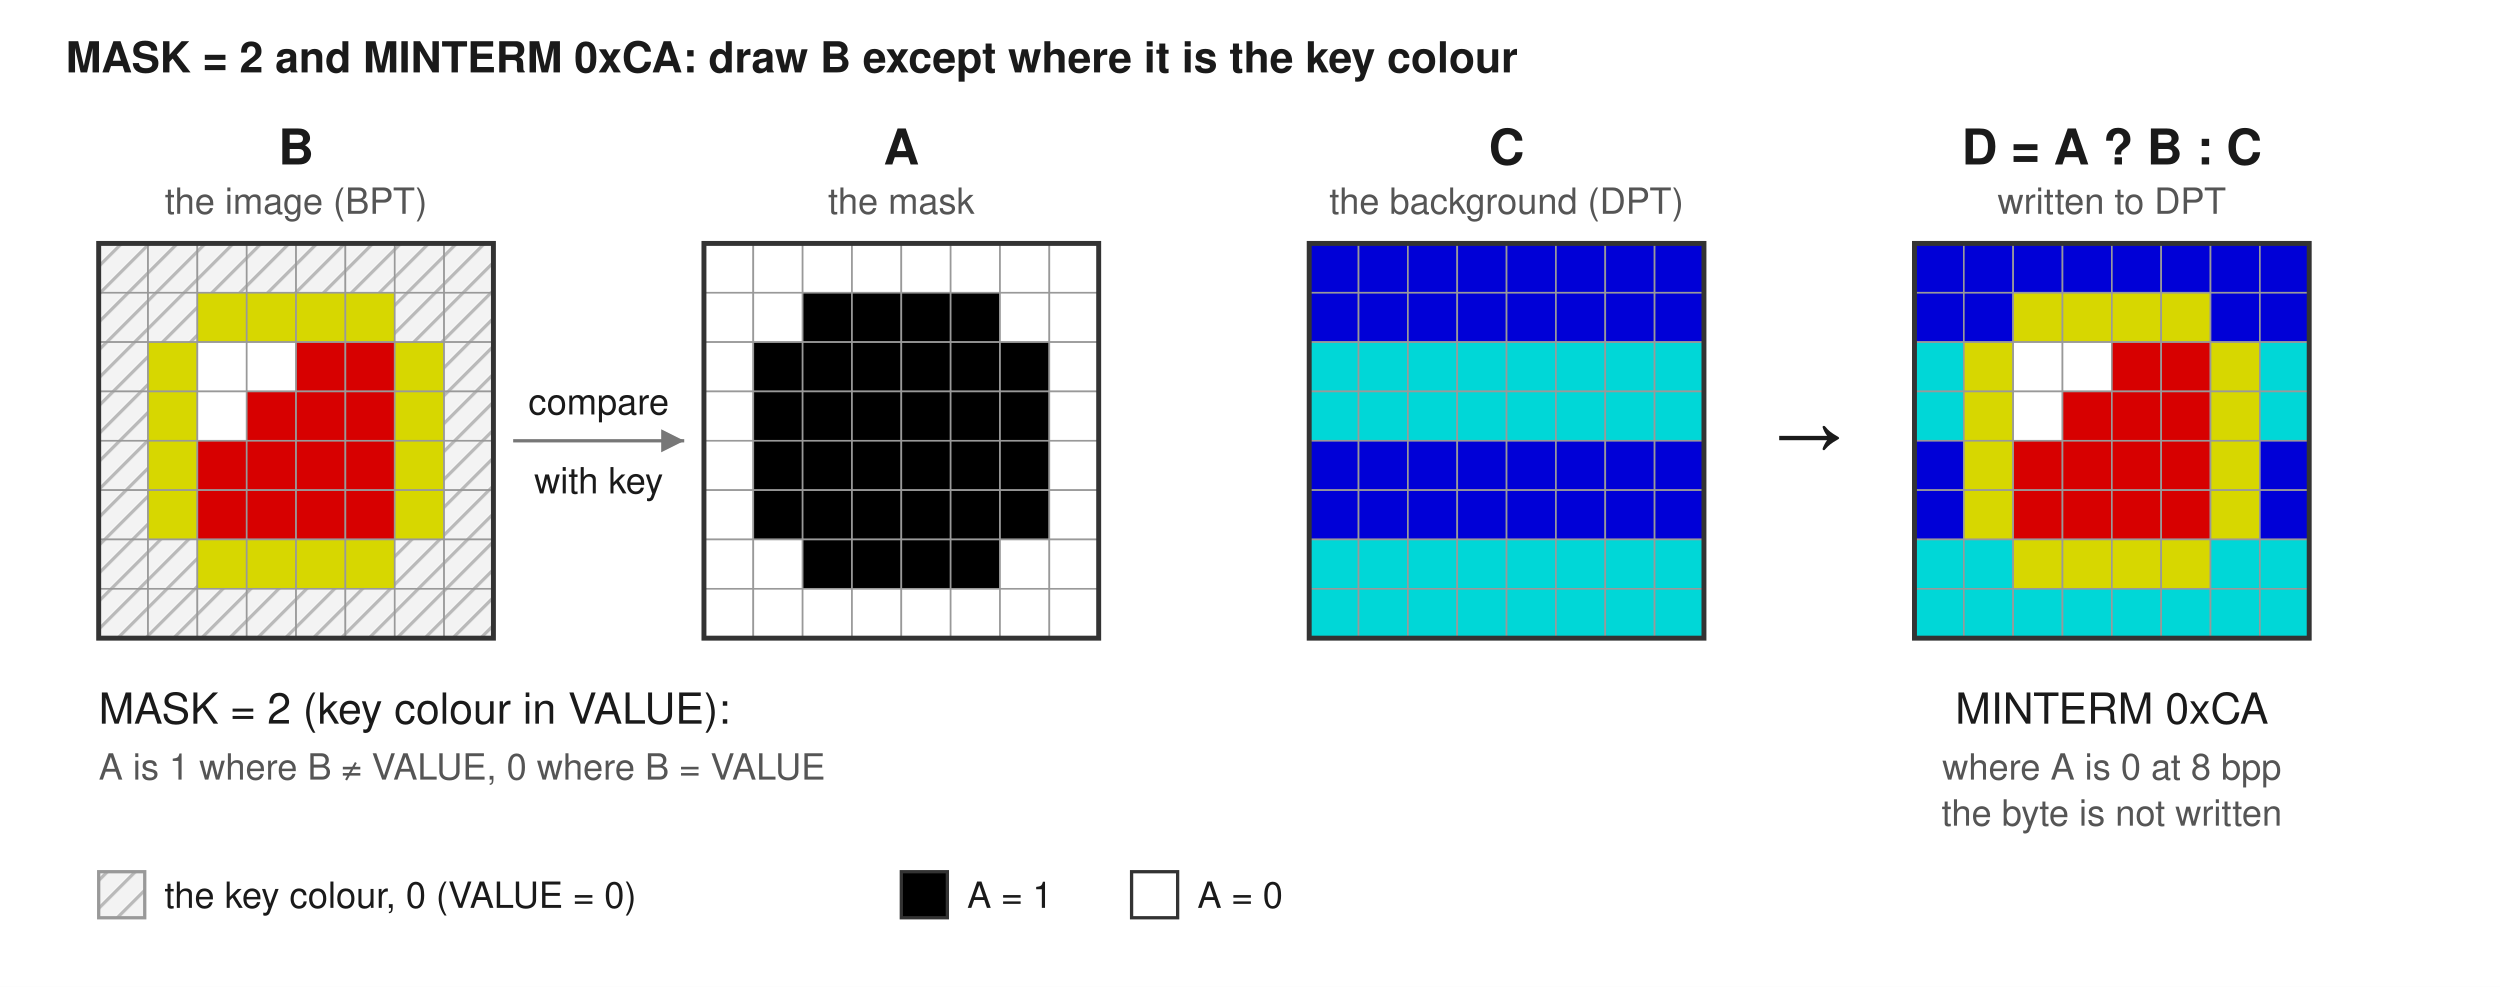
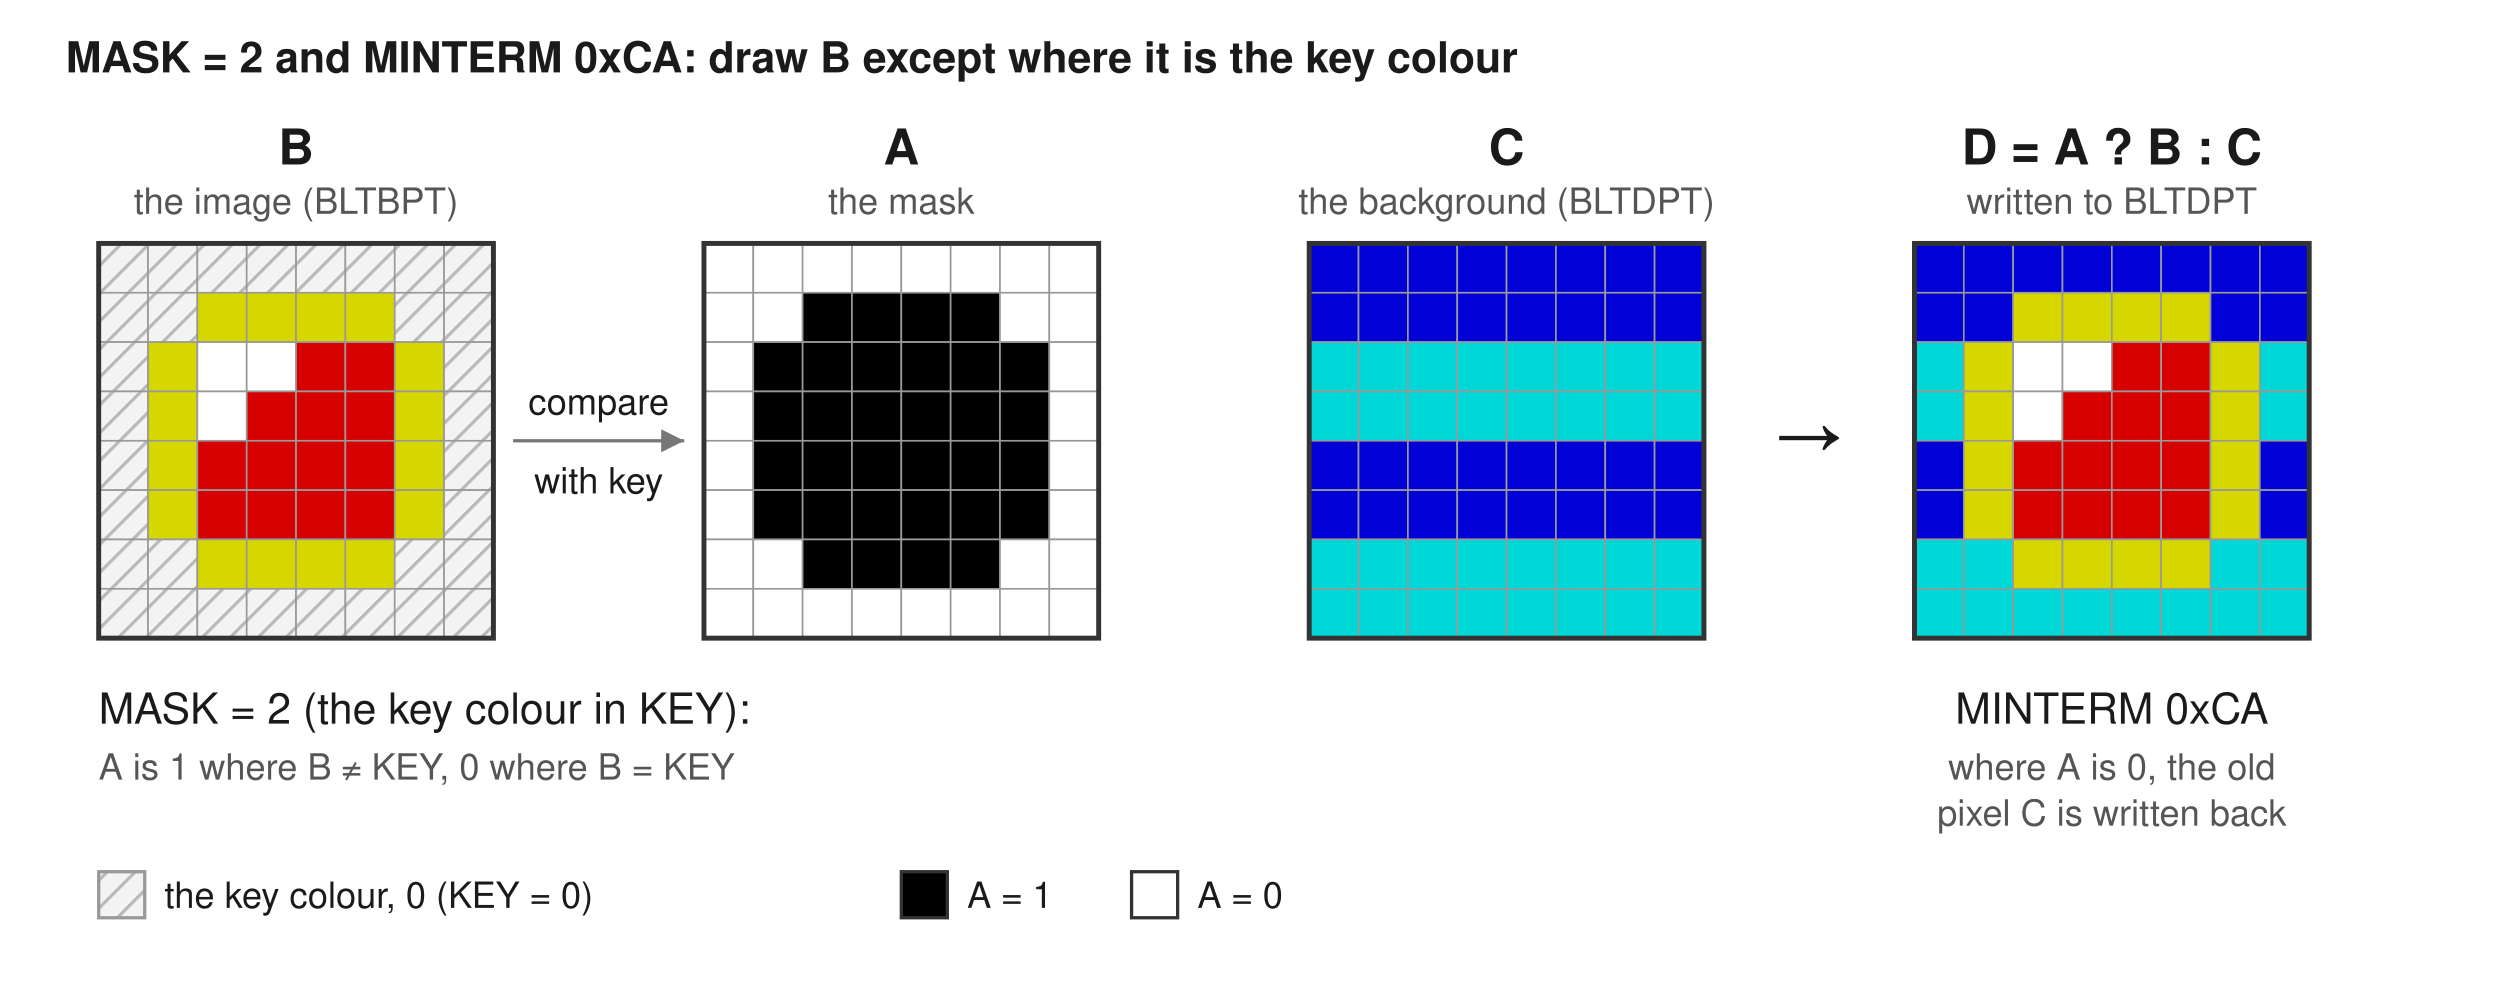
<svg xmlns="http://www.w3.org/2000/svg" width="760" height="300" viewBox="0 0 760 300" font-family="Helvetica, Arial, sans-serif" font-size="13">
  <defs>
    <marker id="ah" viewBox="0 0 10 10" refX="10" refY="5" markerWidth="7" markerHeight="7" orient="auto">
      <path d="M0,0 L10,5 L0,10 z" fill="#777" />
    </marker>
    <marker id="ahs" viewBox="0 0 10 10" refX="0" refY="5" markerWidth="7" markerHeight="7" orient="auto">
      <path d="M10,0 L0,5 L10,10 z" fill="#777" />
    </marker>
    <pattern id="hatch" width="6" height="6" patternUnits="userSpaceOnUse" patternTransform="rotate(45)">
      <rect width="6" height="6" fill="#f3f3f3" />
      <line x1="0" y1="0" x2="0" y2="6" stroke="#bbbbbb" stroke-width="2" />
    </pattern>
  </defs>
  <rect width="760" height="300" fill="#ffffff" />
  <text x="20" y="22" font-size="13" text-anchor="start" fill="#1a1a1a" font-weight="bold">MASK = 2 and MINTERM 0xCA: draw B except where it is the key colour</text>
  <rect x="30" y="74" width="15" height="15" fill="url(#hatch)" stroke="#999" stroke-width="0.5" />
  <rect x="45" y="74" width="15" height="15" fill="url(#hatch)" stroke="#999" stroke-width="0.5" />
  <rect x="60" y="74" width="15" height="15" fill="url(#hatch)" stroke="#999" stroke-width="0.5" />
  <rect x="75" y="74" width="15" height="15" fill="url(#hatch)" stroke="#999" stroke-width="0.5" />
  <rect x="90" y="74" width="15" height="15" fill="url(#hatch)" stroke="#999" stroke-width="0.5" />
  <rect x="105" y="74" width="15" height="15" fill="url(#hatch)" stroke="#999" stroke-width="0.5" />
  <rect x="120" y="74" width="15" height="15" fill="url(#hatch)" stroke="#999" stroke-width="0.5" />
  <rect x="135" y="74" width="15" height="15" fill="url(#hatch)" stroke="#999" stroke-width="0.5" />
  <rect x="30" y="89" width="15" height="15" fill="url(#hatch)" stroke="#999" stroke-width="0.5" />
  <rect x="45" y="89" width="15" height="15" fill="url(#hatch)" stroke="#999" stroke-width="0.5" />
  <rect x="60" y="89" width="15" height="15" fill="#d7d700" stroke="#999" stroke-width="0.5" />
  <rect x="75" y="89" width="15" height="15" fill="#d7d700" stroke="#999" stroke-width="0.5" />
  <rect x="90" y="89" width="15" height="15" fill="#d7d700" stroke="#999" stroke-width="0.5" />
  <rect x="105" y="89" width="15" height="15" fill="#d7d700" stroke="#999" stroke-width="0.5" />
  <rect x="120" y="89" width="15" height="15" fill="url(#hatch)" stroke="#999" stroke-width="0.5" />
  <rect x="135" y="89" width="15" height="15" fill="url(#hatch)" stroke="#999" stroke-width="0.5" />
  <rect x="30" y="104" width="15" height="15" fill="url(#hatch)" stroke="#999" stroke-width="0.5" />
  <rect x="45" y="104" width="15" height="15" fill="#d7d700" stroke="#999" stroke-width="0.5" />
  <rect x="60" y="104" width="15" height="15" fill="#ffffff" stroke="#999" stroke-width="0.5" />
  <rect x="75" y="104" width="15" height="15" fill="#ffffff" stroke="#999" stroke-width="0.5" />
  <rect x="90" y="104" width="15" height="15" fill="#d70000" stroke="#999" stroke-width="0.5" />
  <rect x="105" y="104" width="15" height="15" fill="#d70000" stroke="#999" stroke-width="0.5" />
  <rect x="120" y="104" width="15" height="15" fill="#d7d700" stroke="#999" stroke-width="0.5" />
  <rect x="135" y="104" width="15" height="15" fill="url(#hatch)" stroke="#999" stroke-width="0.5" />
  <rect x="30" y="119" width="15" height="15" fill="url(#hatch)" stroke="#999" stroke-width="0.5" />
  <rect x="45" y="119" width="15" height="15" fill="#d7d700" stroke="#999" stroke-width="0.5" />
  <rect x="60" y="119" width="15" height="15" fill="#ffffff" stroke="#999" stroke-width="0.5" />
  <rect x="75" y="119" width="15" height="15" fill="#d70000" stroke="#999" stroke-width="0.5" />
  <rect x="90" y="119" width="15" height="15" fill="#d70000" stroke="#999" stroke-width="0.5" />
  <rect x="105" y="119" width="15" height="15" fill="#d70000" stroke="#999" stroke-width="0.5" />
  <rect x="120" y="119" width="15" height="15" fill="#d7d700" stroke="#999" stroke-width="0.5" />
  <rect x="135" y="119" width="15" height="15" fill="url(#hatch)" stroke="#999" stroke-width="0.5" />
  <rect x="30" y="134" width="15" height="15" fill="url(#hatch)" stroke="#999" stroke-width="0.5" />
  <rect x="45" y="134" width="15" height="15" fill="#d7d700" stroke="#999" stroke-width="0.5" />
  <rect x="60" y="134" width="15" height="15" fill="#d70000" stroke="#999" stroke-width="0.5" />
  <rect x="75" y="134" width="15" height="15" fill="#d70000" stroke="#999" stroke-width="0.5" />
  <rect x="90" y="134" width="15" height="15" fill="#d70000" stroke="#999" stroke-width="0.5" />
  <rect x="105" y="134" width="15" height="15" fill="#d70000" stroke="#999" stroke-width="0.5" />
  <rect x="120" y="134" width="15" height="15" fill="#d7d700" stroke="#999" stroke-width="0.5" />
  <rect x="135" y="134" width="15" height="15" fill="url(#hatch)" stroke="#999" stroke-width="0.5" />
  <rect x="30" y="149" width="15" height="15" fill="url(#hatch)" stroke="#999" stroke-width="0.5" />
  <rect x="45" y="149" width="15" height="15" fill="#d7d700" stroke="#999" stroke-width="0.5" />
  <rect x="60" y="149" width="15" height="15" fill="#d70000" stroke="#999" stroke-width="0.5" />
  <rect x="75" y="149" width="15" height="15" fill="#d70000" stroke="#999" stroke-width="0.5" />
  <rect x="90" y="149" width="15" height="15" fill="#d70000" stroke="#999" stroke-width="0.5" />
  <rect x="105" y="149" width="15" height="15" fill="#d70000" stroke="#999" stroke-width="0.5" />
  <rect x="120" y="149" width="15" height="15" fill="#d7d700" stroke="#999" stroke-width="0.5" />
  <rect x="135" y="149" width="15" height="15" fill="url(#hatch)" stroke="#999" stroke-width="0.5" />
  <rect x="30" y="164" width="15" height="15" fill="url(#hatch)" stroke="#999" stroke-width="0.5" />
  <rect x="45" y="164" width="15" height="15" fill="url(#hatch)" stroke="#999" stroke-width="0.5" />
  <rect x="60" y="164" width="15" height="15" fill="#d7d700" stroke="#999" stroke-width="0.5" />
  <rect x="75" y="164" width="15" height="15" fill="#d7d700" stroke="#999" stroke-width="0.5" />
  <rect x="90" y="164" width="15" height="15" fill="#d7d700" stroke="#999" stroke-width="0.5" />
  <rect x="105" y="164" width="15" height="15" fill="#d7d700" stroke="#999" stroke-width="0.5" />
  <rect x="120" y="164" width="15" height="15" fill="url(#hatch)" stroke="#999" stroke-width="0.5" />
  <rect x="135" y="164" width="15" height="15" fill="url(#hatch)" stroke="#999" stroke-width="0.5" />
  <rect x="30" y="179" width="15" height="15" fill="url(#hatch)" stroke="#999" stroke-width="0.5" />
  <rect x="45" y="179" width="15" height="15" fill="url(#hatch)" stroke="#999" stroke-width="0.5" />
  <rect x="60" y="179" width="15" height="15" fill="url(#hatch)" stroke="#999" stroke-width="0.5" />
  <rect x="75" y="179" width="15" height="15" fill="url(#hatch)" stroke="#999" stroke-width="0.5" />
  <rect x="90" y="179" width="15" height="15" fill="url(#hatch)" stroke="#999" stroke-width="0.5" />
  <rect x="105" y="179" width="15" height="15" fill="url(#hatch)" stroke="#999" stroke-width="0.5" />
  <rect x="120" y="179" width="15" height="15" fill="url(#hatch)" stroke="#999" stroke-width="0.5" />
  <rect x="135" y="179" width="15" height="15" fill="url(#hatch)" stroke="#999" stroke-width="0.5" />
  <rect x="30" y="74" width="120" height="120" fill="none" stroke="#333" stroke-width="1.5" />
  <rect x="214" y="74" width="15" height="15" fill="#ffffff" stroke="#999" stroke-width="0.5" />
  <rect x="229" y="74" width="15" height="15" fill="#ffffff" stroke="#999" stroke-width="0.5" />
  <rect x="244" y="74" width="15" height="15" fill="#ffffff" stroke="#999" stroke-width="0.5" />
  <rect x="259" y="74" width="15" height="15" fill="#ffffff" stroke="#999" stroke-width="0.5" />
  <rect x="274" y="74" width="15" height="15" fill="#ffffff" stroke="#999" stroke-width="0.5" />
  <rect x="289" y="74" width="15" height="15" fill="#ffffff" stroke="#999" stroke-width="0.5" />
  <rect x="304" y="74" width="15" height="15" fill="#ffffff" stroke="#999" stroke-width="0.5" />
  <rect x="319" y="74" width="15" height="15" fill="#ffffff" stroke="#999" stroke-width="0.5" />
  <rect x="214" y="89" width="15" height="15" fill="#ffffff" stroke="#999" stroke-width="0.5" />
  <rect x="229" y="89" width="15" height="15" fill="#ffffff" stroke="#999" stroke-width="0.5" />
  <rect x="244" y="89" width="15" height="15" fill="#000000" stroke="#999" stroke-width="0.5" />
  <rect x="259" y="89" width="15" height="15" fill="#000000" stroke="#999" stroke-width="0.5" />
  <rect x="274" y="89" width="15" height="15" fill="#000000" stroke="#999" stroke-width="0.5" />
  <rect x="289" y="89" width="15" height="15" fill="#000000" stroke="#999" stroke-width="0.5" />
  <rect x="304" y="89" width="15" height="15" fill="#ffffff" stroke="#999" stroke-width="0.5" />
  <rect x="319" y="89" width="15" height="15" fill="#ffffff" stroke="#999" stroke-width="0.5" />
  <rect x="214" y="104" width="15" height="15" fill="#ffffff" stroke="#999" stroke-width="0.5" />
  <rect x="229" y="104" width="15" height="15" fill="#000000" stroke="#999" stroke-width="0.5" />
  <rect x="244" y="104" width="15" height="15" fill="#000000" stroke="#999" stroke-width="0.5" />
  <rect x="259" y="104" width="15" height="15" fill="#000000" stroke="#999" stroke-width="0.5" />
  <rect x="274" y="104" width="15" height="15" fill="#000000" stroke="#999" stroke-width="0.5" />
  <rect x="289" y="104" width="15" height="15" fill="#000000" stroke="#999" stroke-width="0.5" />
  <rect x="304" y="104" width="15" height="15" fill="#000000" stroke="#999" stroke-width="0.5" />
  <rect x="319" y="104" width="15" height="15" fill="#ffffff" stroke="#999" stroke-width="0.5" />
  <rect x="214" y="119" width="15" height="15" fill="#ffffff" stroke="#999" stroke-width="0.5" />
  <rect x="229" y="119" width="15" height="15" fill="#000000" stroke="#999" stroke-width="0.5" />
  <rect x="244" y="119" width="15" height="15" fill="#000000" stroke="#999" stroke-width="0.5" />
  <rect x="259" y="119" width="15" height="15" fill="#000000" stroke="#999" stroke-width="0.5" />
  <rect x="274" y="119" width="15" height="15" fill="#000000" stroke="#999" stroke-width="0.5" />
  <rect x="289" y="119" width="15" height="15" fill="#000000" stroke="#999" stroke-width="0.5" />
  <rect x="304" y="119" width="15" height="15" fill="#000000" stroke="#999" stroke-width="0.5" />
  <rect x="319" y="119" width="15" height="15" fill="#ffffff" stroke="#999" stroke-width="0.5" />
  <rect x="214" y="134" width="15" height="15" fill="#ffffff" stroke="#999" stroke-width="0.5" />
  <rect x="229" y="134" width="15" height="15" fill="#000000" stroke="#999" stroke-width="0.5" />
  <rect x="244" y="134" width="15" height="15" fill="#000000" stroke="#999" stroke-width="0.5" />
  <rect x="259" y="134" width="15" height="15" fill="#000000" stroke="#999" stroke-width="0.5" />
  <rect x="274" y="134" width="15" height="15" fill="#000000" stroke="#999" stroke-width="0.5" />
  <rect x="289" y="134" width="15" height="15" fill="#000000" stroke="#999" stroke-width="0.5" />
  <rect x="304" y="134" width="15" height="15" fill="#000000" stroke="#999" stroke-width="0.5" />
  <rect x="319" y="134" width="15" height="15" fill="#ffffff" stroke="#999" stroke-width="0.5" />
  <rect x="214" y="149" width="15" height="15" fill="#ffffff" stroke="#999" stroke-width="0.5" />
  <rect x="229" y="149" width="15" height="15" fill="#000000" stroke="#999" stroke-width="0.5" />
  <rect x="244" y="149" width="15" height="15" fill="#000000" stroke="#999" stroke-width="0.5" />
  <rect x="259" y="149" width="15" height="15" fill="#000000" stroke="#999" stroke-width="0.5" />
  <rect x="274" y="149" width="15" height="15" fill="#000000" stroke="#999" stroke-width="0.5" />
  <rect x="289" y="149" width="15" height="15" fill="#000000" stroke="#999" stroke-width="0.5" />
  <rect x="304" y="149" width="15" height="15" fill="#000000" stroke="#999" stroke-width="0.5" />
  <rect x="319" y="149" width="15" height="15" fill="#ffffff" stroke="#999" stroke-width="0.5" />
  <rect x="214" y="164" width="15" height="15" fill="#ffffff" stroke="#999" stroke-width="0.5" />
  <rect x="229" y="164" width="15" height="15" fill="#ffffff" stroke="#999" stroke-width="0.5" />
  <rect x="244" y="164" width="15" height="15" fill="#000000" stroke="#999" stroke-width="0.5" />
  <rect x="259" y="164" width="15" height="15" fill="#000000" stroke="#999" stroke-width="0.5" />
  <rect x="274" y="164" width="15" height="15" fill="#000000" stroke="#999" stroke-width="0.5" />
  <rect x="289" y="164" width="15" height="15" fill="#000000" stroke="#999" stroke-width="0.5" />
  <rect x="304" y="164" width="15" height="15" fill="#ffffff" stroke="#999" stroke-width="0.5" />
  <rect x="319" y="164" width="15" height="15" fill="#ffffff" stroke="#999" stroke-width="0.5" />
  <rect x="214" y="179" width="15" height="15" fill="#ffffff" stroke="#999" stroke-width="0.5" />
  <rect x="229" y="179" width="15" height="15" fill="#ffffff" stroke="#999" stroke-width="0.5" />
  <rect x="244" y="179" width="15" height="15" fill="#ffffff" stroke="#999" stroke-width="0.5" />
  <rect x="259" y="179" width="15" height="15" fill="#ffffff" stroke="#999" stroke-width="0.5" />
  <rect x="274" y="179" width="15" height="15" fill="#ffffff" stroke="#999" stroke-width="0.5" />
  <rect x="289" y="179" width="15" height="15" fill="#ffffff" stroke="#999" stroke-width="0.5" />
  <rect x="304" y="179" width="15" height="15" fill="#ffffff" stroke="#999" stroke-width="0.5" />
  <rect x="319" y="179" width="15" height="15" fill="#ffffff" stroke="#999" stroke-width="0.5" />
  <rect x="214" y="74" width="120" height="120" fill="none" stroke="#333" stroke-width="1.5" />
  <rect x="398" y="74" width="15" height="15" fill="#0000d7" stroke="#999" stroke-width="0.5" />
  <rect x="413" y="74" width="15" height="15" fill="#0000d7" stroke="#999" stroke-width="0.5" />
  <rect x="428" y="74" width="15" height="15" fill="#0000d7" stroke="#999" stroke-width="0.5" />
  <rect x="443" y="74" width="15" height="15" fill="#0000d7" stroke="#999" stroke-width="0.5" />
  <rect x="458" y="74" width="15" height="15" fill="#0000d7" stroke="#999" stroke-width="0.5" />
  <rect x="473" y="74" width="15" height="15" fill="#0000d7" stroke="#999" stroke-width="0.5" />
  <rect x="488" y="74" width="15" height="15" fill="#0000d7" stroke="#999" stroke-width="0.5" />
  <rect x="503" y="74" width="15" height="15" fill="#0000d7" stroke="#999" stroke-width="0.5" />
  <rect x="398" y="89" width="15" height="15" fill="#0000d7" stroke="#999" stroke-width="0.5" />
  <rect x="413" y="89" width="15" height="15" fill="#0000d7" stroke="#999" stroke-width="0.5" />
  <rect x="428" y="89" width="15" height="15" fill="#0000d7" stroke="#999" stroke-width="0.5" />
  <rect x="443" y="89" width="15" height="15" fill="#0000d7" stroke="#999" stroke-width="0.5" />
  <rect x="458" y="89" width="15" height="15" fill="#0000d7" stroke="#999" stroke-width="0.5" />
  <rect x="473" y="89" width="15" height="15" fill="#0000d7" stroke="#999" stroke-width="0.5" />
  <rect x="488" y="89" width="15" height="15" fill="#0000d7" stroke="#999" stroke-width="0.5" />
  <rect x="503" y="89" width="15" height="15" fill="#0000d7" stroke="#999" stroke-width="0.5" />
  <rect x="398" y="104" width="15" height="15" fill="#00d7d7" stroke="#999" stroke-width="0.5" />
  <rect x="413" y="104" width="15" height="15" fill="#00d7d7" stroke="#999" stroke-width="0.5" />
  <rect x="428" y="104" width="15" height="15" fill="#00d7d7" stroke="#999" stroke-width="0.5" />
  <rect x="443" y="104" width="15" height="15" fill="#00d7d7" stroke="#999" stroke-width="0.5" />
  <rect x="458" y="104" width="15" height="15" fill="#00d7d7" stroke="#999" stroke-width="0.5" />
  <rect x="473" y="104" width="15" height="15" fill="#00d7d7" stroke="#999" stroke-width="0.5" />
  <rect x="488" y="104" width="15" height="15" fill="#00d7d7" stroke="#999" stroke-width="0.5" />
  <rect x="503" y="104" width="15" height="15" fill="#00d7d7" stroke="#999" stroke-width="0.5" />
  <rect x="398" y="119" width="15" height="15" fill="#00d7d7" stroke="#999" stroke-width="0.5" />
  <rect x="413" y="119" width="15" height="15" fill="#00d7d7" stroke="#999" stroke-width="0.5" />
  <rect x="428" y="119" width="15" height="15" fill="#00d7d7" stroke="#999" stroke-width="0.5" />
  <rect x="443" y="119" width="15" height="15" fill="#00d7d7" stroke="#999" stroke-width="0.5" />
  <rect x="458" y="119" width="15" height="15" fill="#00d7d7" stroke="#999" stroke-width="0.5" />
  <rect x="473" y="119" width="15" height="15" fill="#00d7d7" stroke="#999" stroke-width="0.5" />
  <rect x="488" y="119" width="15" height="15" fill="#00d7d7" stroke="#999" stroke-width="0.5" />
  <rect x="503" y="119" width="15" height="15" fill="#00d7d7" stroke="#999" stroke-width="0.5" />
  <rect x="398" y="134" width="15" height="15" fill="#0000d7" stroke="#999" stroke-width="0.5" />
  <rect x="413" y="134" width="15" height="15" fill="#0000d7" stroke="#999" stroke-width="0.5" />
  <rect x="428" y="134" width="15" height="15" fill="#0000d7" stroke="#999" stroke-width="0.5" />
  <rect x="443" y="134" width="15" height="15" fill="#0000d7" stroke="#999" stroke-width="0.5" />
  <rect x="458" y="134" width="15" height="15" fill="#0000d7" stroke="#999" stroke-width="0.5" />
  <rect x="473" y="134" width="15" height="15" fill="#0000d7" stroke="#999" stroke-width="0.5" />
  <rect x="488" y="134" width="15" height="15" fill="#0000d7" stroke="#999" stroke-width="0.5" />
  <rect x="503" y="134" width="15" height="15" fill="#0000d7" stroke="#999" stroke-width="0.5" />
  <rect x="398" y="149" width="15" height="15" fill="#0000d7" stroke="#999" stroke-width="0.5" />
  <rect x="413" y="149" width="15" height="15" fill="#0000d7" stroke="#999" stroke-width="0.5" />
  <rect x="428" y="149" width="15" height="15" fill="#0000d7" stroke="#999" stroke-width="0.5" />
  <rect x="443" y="149" width="15" height="15" fill="#0000d7" stroke="#999" stroke-width="0.5" />
  <rect x="458" y="149" width="15" height="15" fill="#0000d7" stroke="#999" stroke-width="0.5" />
  <rect x="473" y="149" width="15" height="15" fill="#0000d7" stroke="#999" stroke-width="0.5" />
  <rect x="488" y="149" width="15" height="15" fill="#0000d7" stroke="#999" stroke-width="0.5" />
  <rect x="503" y="149" width="15" height="15" fill="#0000d7" stroke="#999" stroke-width="0.5" />
  <rect x="398" y="164" width="15" height="15" fill="#00d7d7" stroke="#999" stroke-width="0.5" />
  <rect x="413" y="164" width="15" height="15" fill="#00d7d7" stroke="#999" stroke-width="0.5" />
  <rect x="428" y="164" width="15" height="15" fill="#00d7d7" stroke="#999" stroke-width="0.5" />
  <rect x="443" y="164" width="15" height="15" fill="#00d7d7" stroke="#999" stroke-width="0.5" />
  <rect x="458" y="164" width="15" height="15" fill="#00d7d7" stroke="#999" stroke-width="0.5" />
  <rect x="473" y="164" width="15" height="15" fill="#00d7d7" stroke="#999" stroke-width="0.5" />
  <rect x="488" y="164" width="15" height="15" fill="#00d7d7" stroke="#999" stroke-width="0.5" />
  <rect x="503" y="164" width="15" height="15" fill="#00d7d7" stroke="#999" stroke-width="0.5" />
  <rect x="398" y="179" width="15" height="15" fill="#00d7d7" stroke="#999" stroke-width="0.5" />
  <rect x="413" y="179" width="15" height="15" fill="#00d7d7" stroke="#999" stroke-width="0.5" />
  <rect x="428" y="179" width="15" height="15" fill="#00d7d7" stroke="#999" stroke-width="0.5" />
  <rect x="443" y="179" width="15" height="15" fill="#00d7d7" stroke="#999" stroke-width="0.5" />
  <rect x="458" y="179" width="15" height="15" fill="#00d7d7" stroke="#999" stroke-width="0.5" />
  <rect x="473" y="179" width="15" height="15" fill="#00d7d7" stroke="#999" stroke-width="0.5" />
  <rect x="488" y="179" width="15" height="15" fill="#00d7d7" stroke="#999" stroke-width="0.5" />
  <rect x="503" y="179" width="15" height="15" fill="#00d7d7" stroke="#999" stroke-width="0.5" />
  <rect x="398" y="74" width="120" height="120" fill="none" stroke="#333" stroke-width="1.5" />
  <rect x="582" y="74" width="15" height="15" fill="#0000d7" stroke="#999" stroke-width="0.5" />
  <rect x="597" y="74" width="15" height="15" fill="#0000d7" stroke="#999" stroke-width="0.5" />
  <rect x="612" y="74" width="15" height="15" fill="#0000d7" stroke="#999" stroke-width="0.5" />
  <rect x="627" y="74" width="15" height="15" fill="#0000d7" stroke="#999" stroke-width="0.5" />
  <rect x="642" y="74" width="15" height="15" fill="#0000d7" stroke="#999" stroke-width="0.5" />
  <rect x="657" y="74" width="15" height="15" fill="#0000d7" stroke="#999" stroke-width="0.5" />
  <rect x="672" y="74" width="15" height="15" fill="#0000d7" stroke="#999" stroke-width="0.5" />
  <rect x="687" y="74" width="15" height="15" fill="#0000d7" stroke="#999" stroke-width="0.5" />
  <rect x="582" y="89" width="15" height="15" fill="#0000d7" stroke="#999" stroke-width="0.5" />
  <rect x="597" y="89" width="15" height="15" fill="#0000d7" stroke="#999" stroke-width="0.5" />
  <rect x="612" y="89" width="15" height="15" fill="#d7d700" stroke="#999" stroke-width="0.5" />
  <rect x="627" y="89" width="15" height="15" fill="#d7d700" stroke="#999" stroke-width="0.5" />
  <rect x="642" y="89" width="15" height="15" fill="#d7d700" stroke="#999" stroke-width="0.5" />
  <rect x="657" y="89" width="15" height="15" fill="#d7d700" stroke="#999" stroke-width="0.5" />
  <rect x="672" y="89" width="15" height="15" fill="#0000d7" stroke="#999" stroke-width="0.5" />
  <rect x="687" y="89" width="15" height="15" fill="#0000d7" stroke="#999" stroke-width="0.5" />
  <rect x="582" y="104" width="15" height="15" fill="#00d7d7" stroke="#999" stroke-width="0.5" />
  <rect x="597" y="104" width="15" height="15" fill="#d7d700" stroke="#999" stroke-width="0.5" />
  <rect x="612" y="104" width="15" height="15" fill="#ffffff" stroke="#999" stroke-width="0.5" />
  <rect x="627" y="104" width="15" height="15" fill="#ffffff" stroke="#999" stroke-width="0.5" />
  <rect x="642" y="104" width="15" height="15" fill="#d70000" stroke="#999" stroke-width="0.5" />
  <rect x="657" y="104" width="15" height="15" fill="#d70000" stroke="#999" stroke-width="0.5" />
  <rect x="672" y="104" width="15" height="15" fill="#d7d700" stroke="#999" stroke-width="0.5" />
  <rect x="687" y="104" width="15" height="15" fill="#00d7d7" stroke="#999" stroke-width="0.5" />
  <rect x="582" y="119" width="15" height="15" fill="#00d7d7" stroke="#999" stroke-width="0.5" />
  <rect x="597" y="119" width="15" height="15" fill="#d7d700" stroke="#999" stroke-width="0.5" />
  <rect x="612" y="119" width="15" height="15" fill="#ffffff" stroke="#999" stroke-width="0.5" />
  <rect x="627" y="119" width="15" height="15" fill="#d70000" stroke="#999" stroke-width="0.5" />
  <rect x="642" y="119" width="15" height="15" fill="#d70000" stroke="#999" stroke-width="0.5" />
  <rect x="657" y="119" width="15" height="15" fill="#d70000" stroke="#999" stroke-width="0.5" />
  <rect x="672" y="119" width="15" height="15" fill="#d7d700" stroke="#999" stroke-width="0.5" />
  <rect x="687" y="119" width="15" height="15" fill="#00d7d7" stroke="#999" stroke-width="0.5" />
  <rect x="582" y="134" width="15" height="15" fill="#0000d7" stroke="#999" stroke-width="0.5" />
  <rect x="597" y="134" width="15" height="15" fill="#d7d700" stroke="#999" stroke-width="0.5" />
  <rect x="612" y="134" width="15" height="15" fill="#d70000" stroke="#999" stroke-width="0.5" />
  <rect x="627" y="134" width="15" height="15" fill="#d70000" stroke="#999" stroke-width="0.5" />
  <rect x="642" y="134" width="15" height="15" fill="#d70000" stroke="#999" stroke-width="0.5" />
  <rect x="657" y="134" width="15" height="15" fill="#d70000" stroke="#999" stroke-width="0.5" />
  <rect x="672" y="134" width="15" height="15" fill="#d7d700" stroke="#999" stroke-width="0.5" />
  <rect x="687" y="134" width="15" height="15" fill="#0000d7" stroke="#999" stroke-width="0.5" />
  <rect x="582" y="149" width="15" height="15" fill="#0000d7" stroke="#999" stroke-width="0.5" />
  <rect x="597" y="149" width="15" height="15" fill="#d7d700" stroke="#999" stroke-width="0.5" />
  <rect x="612" y="149" width="15" height="15" fill="#d70000" stroke="#999" stroke-width="0.5" />
  <rect x="627" y="149" width="15" height="15" fill="#d70000" stroke="#999" stroke-width="0.5" />
  <rect x="642" y="149" width="15" height="15" fill="#d70000" stroke="#999" stroke-width="0.5" />
  <rect x="657" y="149" width="15" height="15" fill="#d70000" stroke="#999" stroke-width="0.5" />
  <rect x="672" y="149" width="15" height="15" fill="#d7d700" stroke="#999" stroke-width="0.5" />
  <rect x="687" y="149" width="15" height="15" fill="#0000d7" stroke="#999" stroke-width="0.5" />
  <rect x="582" y="164" width="15" height="15" fill="#00d7d7" stroke="#999" stroke-width="0.5" />
  <rect x="597" y="164" width="15" height="15" fill="#00d7d7" stroke="#999" stroke-width="0.5" />
  <rect x="612" y="164" width="15" height="15" fill="#d7d700" stroke="#999" stroke-width="0.5" />
  <rect x="627" y="164" width="15" height="15" fill="#d7d700" stroke="#999" stroke-width="0.5" />
  <rect x="642" y="164" width="15" height="15" fill="#d7d700" stroke="#999" stroke-width="0.5" />
  <rect x="657" y="164" width="15" height="15" fill="#d7d700" stroke="#999" stroke-width="0.5" />
  <rect x="672" y="164" width="15" height="15" fill="#00d7d7" stroke="#999" stroke-width="0.5" />
  <rect x="687" y="164" width="15" height="15" fill="#00d7d7" stroke="#999" stroke-width="0.5" />
  <rect x="582" y="179" width="15" height="15" fill="#00d7d7" stroke="#999" stroke-width="0.5" />
  <rect x="597" y="179" width="15" height="15" fill="#00d7d7" stroke="#999" stroke-width="0.5" />
  <rect x="612" y="179" width="15" height="15" fill="#00d7d7" stroke="#999" stroke-width="0.5" />
  <rect x="627" y="179" width="15" height="15" fill="#00d7d7" stroke="#999" stroke-width="0.5" />
  <rect x="642" y="179" width="15" height="15" fill="#00d7d7" stroke="#999" stroke-width="0.5" />
  <rect x="657" y="179" width="15" height="15" fill="#00d7d7" stroke="#999" stroke-width="0.5" />
  <rect x="672" y="179" width="15" height="15" fill="#00d7d7" stroke="#999" stroke-width="0.5" />
  <rect x="687" y="179" width="15" height="15" fill="#00d7d7" stroke="#999" stroke-width="0.5" />
  <rect x="582" y="74" width="120" height="120" fill="none" stroke="#333" stroke-width="1.5" />
  <text x="90" y="50" font-size="15" text-anchor="middle" fill="#1a1a1a" font-weight="bold">B</text>
-   <text x="90" y="65" font-size="11" text-anchor="middle" fill="#555">the image (BPT)</text>
+   <text x="90" y="65" font-size="11" text-anchor="middle" fill="#555">the image (BLTBPT)</text>
  <text x="274" y="50" font-size="15" text-anchor="middle" fill="#1a1a1a" font-weight="bold">A</text>
  <text x="274" y="65" font-size="11" text-anchor="middle" fill="#555">the mask</text>
  <text x="458" y="50" font-size="15" text-anchor="middle" fill="#1a1a1a" font-weight="bold">C</text>
-   <text x="458" y="65" font-size="11" text-anchor="middle" fill="#555">the background (DPT)</text>
+   <text x="458" y="65" font-size="11" text-anchor="middle" fill="#555">the background (BLTDPT)</text>
  <text x="642" y="50" font-size="15" text-anchor="middle" fill="#1a1a1a" font-weight="bold">D = A ? B : C</text>
-   <text x="642" y="65" font-size="11" text-anchor="middle" fill="#555">written to DPT</text>
+   <text x="642" y="65" font-size="11" text-anchor="middle" fill="#555">written to BLTDPT</text>
  <line x1="156" y1="134" x2="208" y2="134" stroke="#777" stroke-width="1" marker-end="url(#ah)" />
  <text x="182" y="126" font-size="11" text-anchor="middle" fill="#1a1a1a">compare</text>
  <text x="182" y="150" font-size="11" text-anchor="middle" fill="#1a1a1a">with key</text>
  <text x="550" y="140" font-size="22" text-anchor="middle" fill="#1a1a1a">→</text>
-   <text x="30" y="220" font-size="13" text-anchor="start" fill="#1a1a1a">MASK = 2 (key colour in VALUE):</text>
-   <text x="30" y="237" font-size="11" text-anchor="start" fill="#555">A is 1 where B ≠ VALUE, 0 where B = VALUE</text>
+   <text x="30" y="220" font-size="13" text-anchor="start" fill="#1a1a1a">MASK = 2 (the key colour in KEY):</text>
+   <text x="30" y="237" font-size="11" text-anchor="start" fill="#555">A is 1 where B ≠ KEY, 0 where B = KEY</text>
  <text x="642" y="220" font-size="13" text-anchor="middle" fill="#1a1a1a">MINTERM 0xCA</text>
-   <text x="642" y="237" font-size="11" text-anchor="middle" fill="#555">where A is 0 at 8 bpp</text>
-   <text x="642" y="251" font-size="11" text-anchor="middle" fill="#555">the byte is not written</text>
+   <text x="642" y="237" font-size="11" text-anchor="middle" fill="#555">where A is 0, the old</text>
+   <text x="642" y="251" font-size="11" text-anchor="middle" fill="#555">pixel C is written back</text>
  <rect x="30" y="265" width="14" height="14" fill="url(#hatch)" stroke="#999" stroke-width="1" />
-   <text x="50" y="276" font-size="11" text-anchor="start" fill="#1a1a1a">the key colour, 0 (VALUE = 0)</text>
+   <text x="50" y="276" font-size="11" text-anchor="start" fill="#1a1a1a">the key colour, 0 (KEY = 0)</text>
  <rect x="274" y="265" width="14" height="14" fill="#000000" stroke="#333" stroke-width="1" />
  <text x="294" y="276" font-size="11" text-anchor="start" fill="#1a1a1a">A = 1</text>
  <rect x="344" y="265" width="14" height="14" fill="#ffffff" stroke="#333" stroke-width="1" />
  <text x="364" y="276" font-size="11" text-anchor="start" fill="#1a1a1a">A = 0</text>
</svg>
